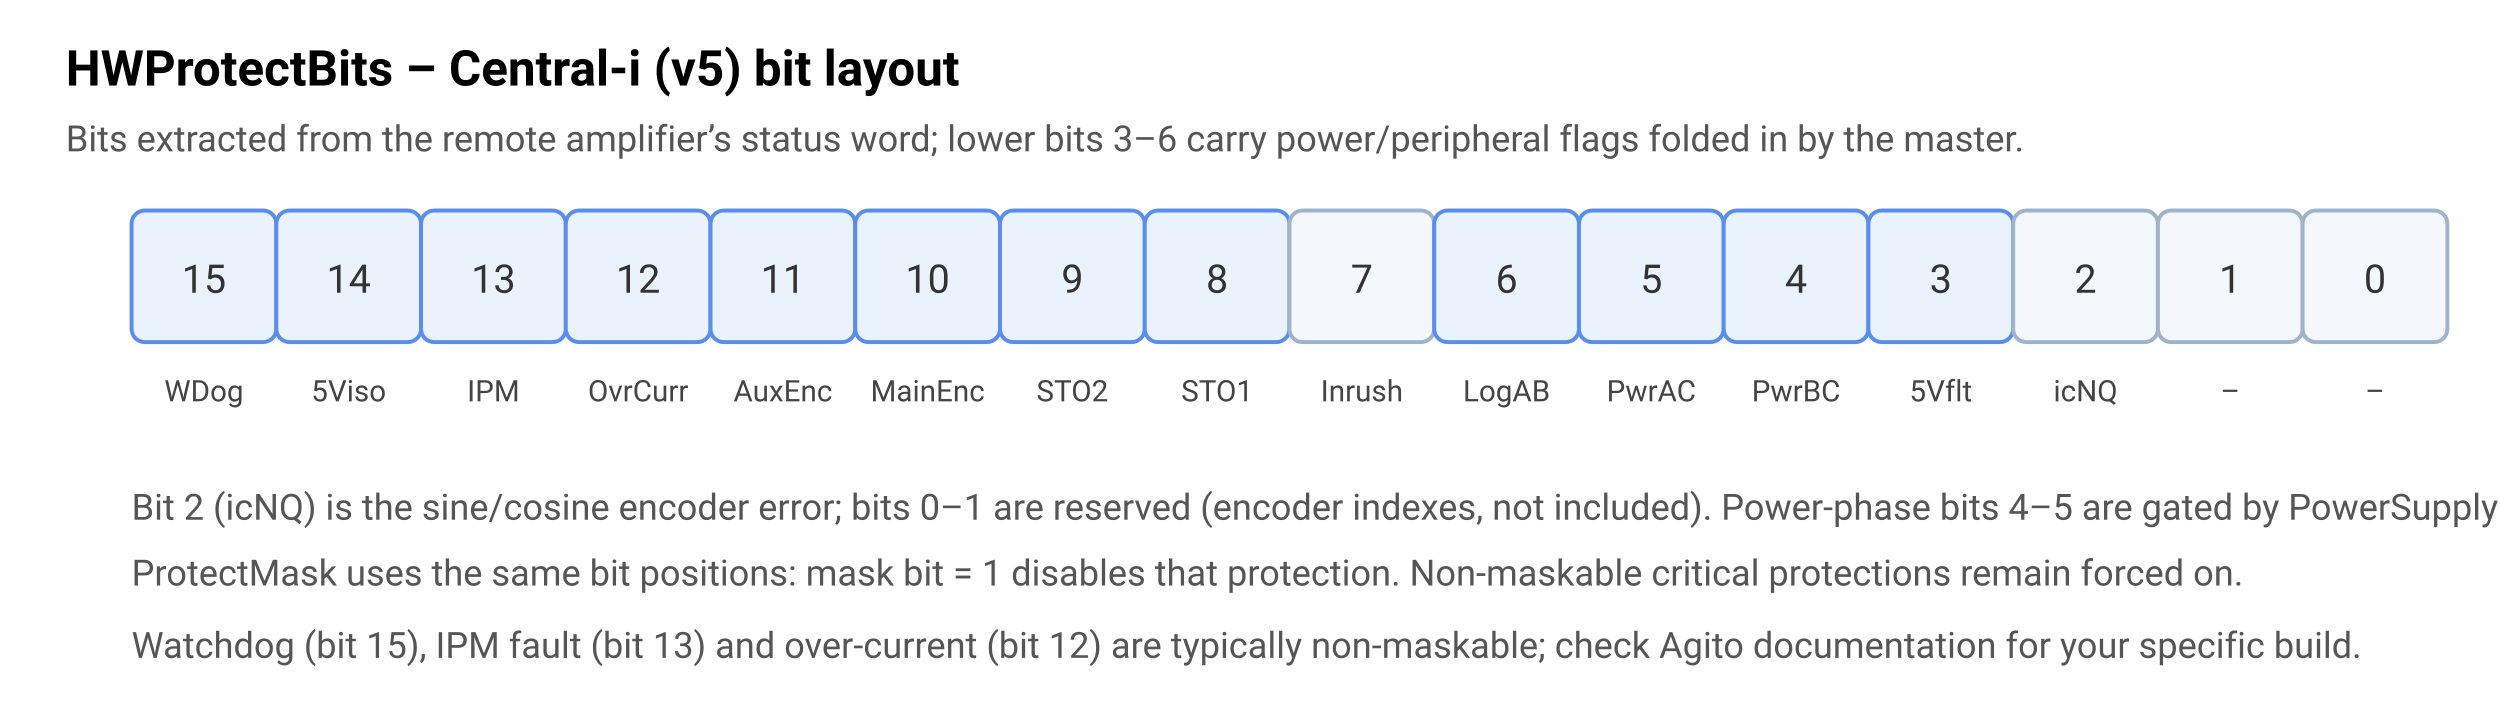
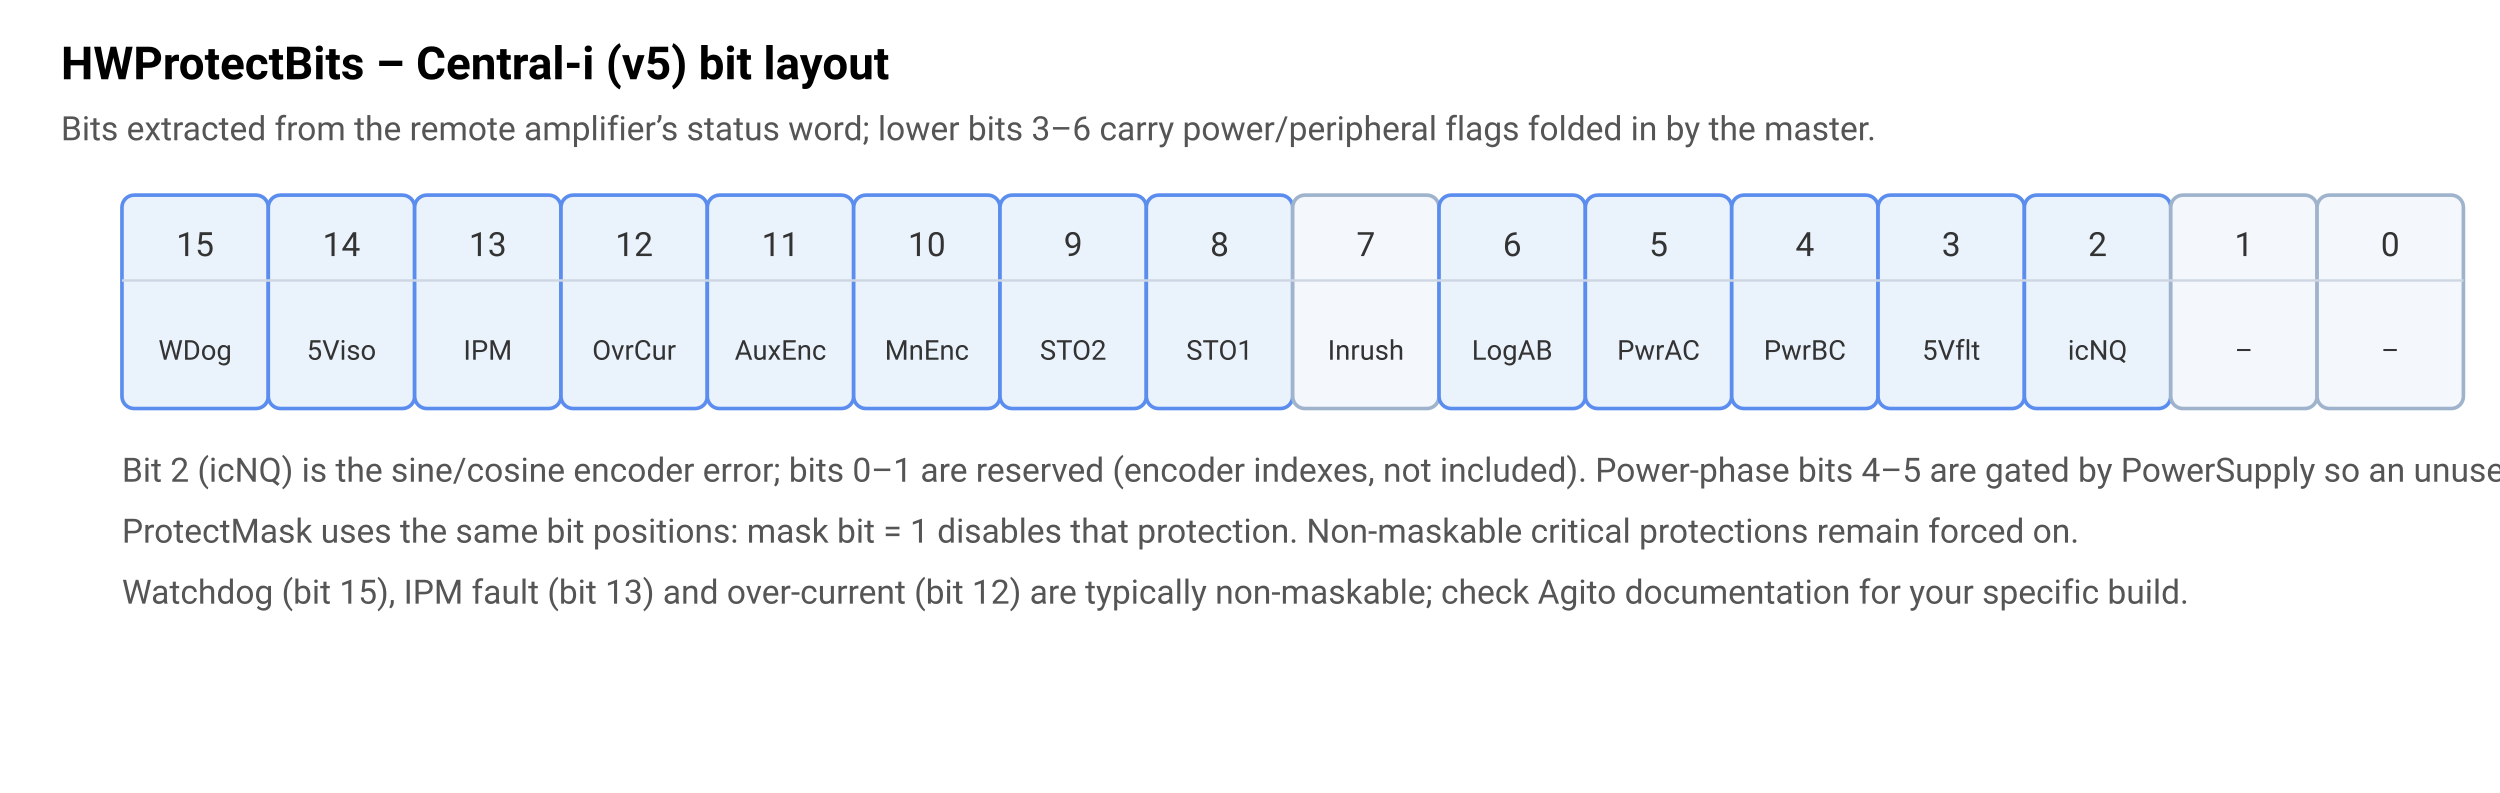
- <svg xmlns="http://www.w3.org/2000/svg" width="760" height="220" viewBox="0 0 760 220" font-family="-apple-system,Segoe UI,Roboto,sans-serif" font-size="13" role="img" aria-label="HWProtectBits 16-bit layout for the Central-i (v5) drive family. Bits 0-2 are unused; bits 3-15 carry power, peripheral and safety signals from the remote amplifier folded in by the master.">
+ <svg xmlns="http://www.w3.org/2000/svg" width="820" height="260" viewBox="0 0 820 260" font-family="-apple-system,Segoe UI,Roboto,sans-serif" font-size="13" role="img" aria-label="HWProtectBits 16-bit layout for the Central-i (v5) drive family. Bits 0-2 are unused; bits 3-15 carry power, peripheral and safety signals from the remote amplifier folded in by the master.">
  <text x="20" y="26" font-size="15" font-weight="bold">HWProtectBits – Central-i (v5) bit layout</text>
  <text x="20" y="46" fill="#555" font-size="11">Bits extracted from the remote amplifier’s status word; lower bits 3–6 carry power/peripheral flags folded in by the master.</text>
  <g>
-     <rect x="40" y="64" width="44" height="40" rx="4" fill="#eaf2fb" stroke="#5b8def" stroke-width="1.2" />
-     <rect x="84" y="64" width="44" height="40" rx="4" fill="#eaf2fb" stroke="#5b8def" stroke-width="1.2" />
-     <rect x="128" y="64" width="44" height="40" rx="4" fill="#eaf2fb" stroke="#5b8def" stroke-width="1.2" />
-     <rect x="172" y="64" width="44" height="40" rx="4" fill="#eaf2fb" stroke="#5b8def" stroke-width="1.2" />
-     <rect x="216" y="64" width="44" height="40" rx="4" fill="#eaf2fb" stroke="#5b8def" stroke-width="1.2" />
-     <rect x="260" y="64" width="44" height="40" rx="4" fill="#eaf2fb" stroke="#5b8def" stroke-width="1.2" />
-     <rect x="304" y="64" width="44" height="40" rx="4" fill="#eaf2fb" stroke="#5b8def" stroke-width="1.2" />
-     <rect x="348" y="64" width="44" height="40" rx="4" fill="#eaf2fb" stroke="#5b8def" stroke-width="1.2" />
-     <rect x="392" y="64" width="44" height="40" rx="4" fill="#f4f7fb" stroke="#9fb4cc" stroke-width="1.2" />
-     <rect x="436" y="64" width="44" height="40" rx="4" fill="#eaf2fb" stroke="#5b8def" stroke-width="1.2" />
-     <rect x="480" y="64" width="44" height="40" rx="4" fill="#eaf2fb" stroke="#5b8def" stroke-width="1.2" />
-     <rect x="524" y="64" width="44" height="40" rx="4" fill="#eaf2fb" stroke="#5b8def" stroke-width="1.2" />
-     <rect x="568" y="64" width="44" height="40" rx="4" fill="#eaf2fb" stroke="#5b8def" stroke-width="1.2" />
-     <rect x="612" y="64" width="44" height="40" rx="4" fill="#f4f7fb" stroke="#9fb4cc" stroke-width="1.2" />
-     <rect x="656" y="64" width="44" height="40" rx="4" fill="#f4f7fb" stroke="#9fb4cc" stroke-width="1.2" />
-     <rect x="700" y="64" width="44" height="40" rx="4" fill="#f4f7fb" stroke="#9fb4cc" stroke-width="1.2" />
+     <rect x="40" y="64" width="48" height="70" rx="4" fill="#eaf2fb" stroke="#5b8def" stroke-width="1.2" />
+     <rect x="88" y="64" width="48" height="70" rx="4" fill="#eaf2fb" stroke="#5b8def" stroke-width="1.2" />
+     <rect x="136" y="64" width="48" height="70" rx="4" fill="#eaf2fb" stroke="#5b8def" stroke-width="1.2" />
+     <rect x="184" y="64" width="48" height="70" rx="4" fill="#eaf2fb" stroke="#5b8def" stroke-width="1.2" />
+     <rect x="232" y="64" width="48" height="70" rx="4" fill="#eaf2fb" stroke="#5b8def" stroke-width="1.2" />
+     <rect x="280" y="64" width="48" height="70" rx="4" fill="#eaf2fb" stroke="#5b8def" stroke-width="1.2" />
+     <rect x="328" y="64" width="48" height="70" rx="4" fill="#eaf2fb" stroke="#5b8def" stroke-width="1.2" />
+     <rect x="376" y="64" width="48" height="70" rx="4" fill="#eaf2fb" stroke="#5b8def" stroke-width="1.2" />
+     <rect x="424" y="64" width="48" height="70" rx="4" fill="#f4f7fb" stroke="#9fb4cc" stroke-width="1.2" />
+     <rect x="472" y="64" width="48" height="70" rx="4" fill="#eaf2fb" stroke="#5b8def" stroke-width="1.2" />
+     <rect x="520" y="64" width="48" height="70" rx="4" fill="#eaf2fb" stroke="#5b8def" stroke-width="1.2" />
+     <rect x="568" y="64" width="48" height="70" rx="4" fill="#eaf2fb" stroke="#5b8def" stroke-width="1.2" />
+     <rect x="616" y="64" width="48" height="70" rx="4" fill="#eaf2fb" stroke="#5b8def" stroke-width="1.2" />
+     <rect x="664" y="64" width="48" height="70" rx="4" fill="#eaf2fb" stroke="#5b8def" stroke-width="1.2" />
+     <rect x="712" y="64" width="48" height="70" rx="4" fill="#f4f7fb" stroke="#9fb4cc" stroke-width="1.2" />
+     <rect x="760" y="64" width="48" height="70" rx="4" fill="#f4f7fb" stroke="#9fb4cc" stroke-width="1.2" />
  </g>
-   <g font-size="12" text-anchor="middle" fill="#333">
-     <text x="62" y="89">15</text>
-     <text x="106" y="89">14</text>
-     <text x="150" y="89">13</text>
-     <text x="194" y="89">12</text>
-     <text x="238" y="89">11</text>
-     <text x="282" y="89">10</text>
-     <text x="326" y="89">9</text>
-     <text x="370" y="89">8</text>
-     <text x="414" y="89">7</text>
-     <text x="458" y="89">6</text>
-     <text x="502" y="89">5</text>
-     <text x="546" y="89">4</text>
-     <text x="590" y="89">3</text>
-     <text x="634" y="89">2</text>
-     <text x="678" y="89">1</text>
-     <text x="722" y="89">0</text>
+   <g font-size="11" text-anchor="middle" fill="#333">
+     <text x="64" y="84">15</text>
+     <text x="112" y="84">14</text>
+     <text x="160" y="84">13</text>
+     <text x="208" y="84">12</text>
+     <text x="256" y="84">11</text>
+     <text x="304" y="84">10</text>
+     <text x="352" y="84">9</text>
+     <text x="400" y="84">8</text>
+     <text x="448" y="84">7</text>
+     <text x="496" y="84">6</text>
+     <text x="544" y="84">5</text>
+     <text x="592" y="84">4</text>
+     <text x="640" y="84">3</text>
+     <text x="688" y="84">2</text>
+     <text x="736" y="84">1</text>
+     <text x="784" y="84">0</text>
  </g>
-   <g font-size="9" text-anchor="middle" fill="#444">
-     <text x="62" y="122">WDog</text>
-     <text x="106" y="122">5Viso</text>
-     <text x="150" y="122">IPM</text>
-     <text x="194" y="122">OvrCurr</text>
-     <text x="238" y="122">AuxEnc</text>
-     <text x="282" y="122">MainEnc</text>
-     <text x="326" y="122">STO2</text>
-     <text x="370" y="122">STO1</text>
-     <text x="414" y="122">Inrush</text>
-     <text x="458" y="122">LogAB</text>
-     <text x="502" y="122">PwrAC</text>
-     <text x="546" y="122">PwrBC</text>
-     <text x="590" y="122">5Vflt</text>
-     <text x="634" y="122">icNQ</text>
-     <text x="678" y="122">–</text>
-     <text x="722" y="122">–</text>
+   <g stroke="#cdd6e2" stroke-width="0.8">
+     <line x1="40" y1="92" x2="808" y2="92" />
+   </g>
+   <g font-size="9" text-anchor="middle" fill="#333">
+     <text x="64" y="118">WDog</text>
+     <text x="112" y="118">5Viso</text>
+     <text x="160" y="118">IPM</text>
+     <text x="208" y="118">OvrCur</text>
+     <text x="256" y="118">AuxEnc</text>
+     <text x="304" y="118">MnEnc</text>
+     <text x="352" y="118">STO2</text>
+     <text x="400" y="118">STO1</text>
+     <text x="448" y="118">Inrush</text>
+     <text x="496" y="118">LogAB</text>
+     <text x="544" y="118">PwrAC</text>
+     <text x="592" y="118">PwrBC</text>
+     <text x="640" y="118">5Vflt</text>
+     <text x="688" y="118">icNQ</text>
+     <text x="736" y="118">–</text>
+     <text x="784" y="118">–</text>
  </g>
  <text x="40" y="158" font-size="11" fill="#555">Bit 2 (icNQ) is the sine/cosine encoder error; bits 0–1 are reserved (encoder indexes, not included). Power-phase bits 4–5 are gated by PowerSupply so an unused phase is not reported.</text>
  <text x="40" y="178" font-size="11" fill="#555">ProtectMask uses the same bit positions: mask bit = 1 disables that protection. Non-maskable critical protections remain forced on.</text>
-   <text x="40" y="200" font-size="11" fill="#555">Watchdog (bit 15), IPM fault (bit 13) and over-current (bit 12) are typically non-maskable; check Agito documentation for your specific build.</text>
+   <text x="40" y="198" font-size="11" fill="#555">Watchdog (bit 15), IPM fault (bit 13) and over-current (bit 12) are typically non-maskable; check Agito documentation for your specific build.</text>
</svg>
